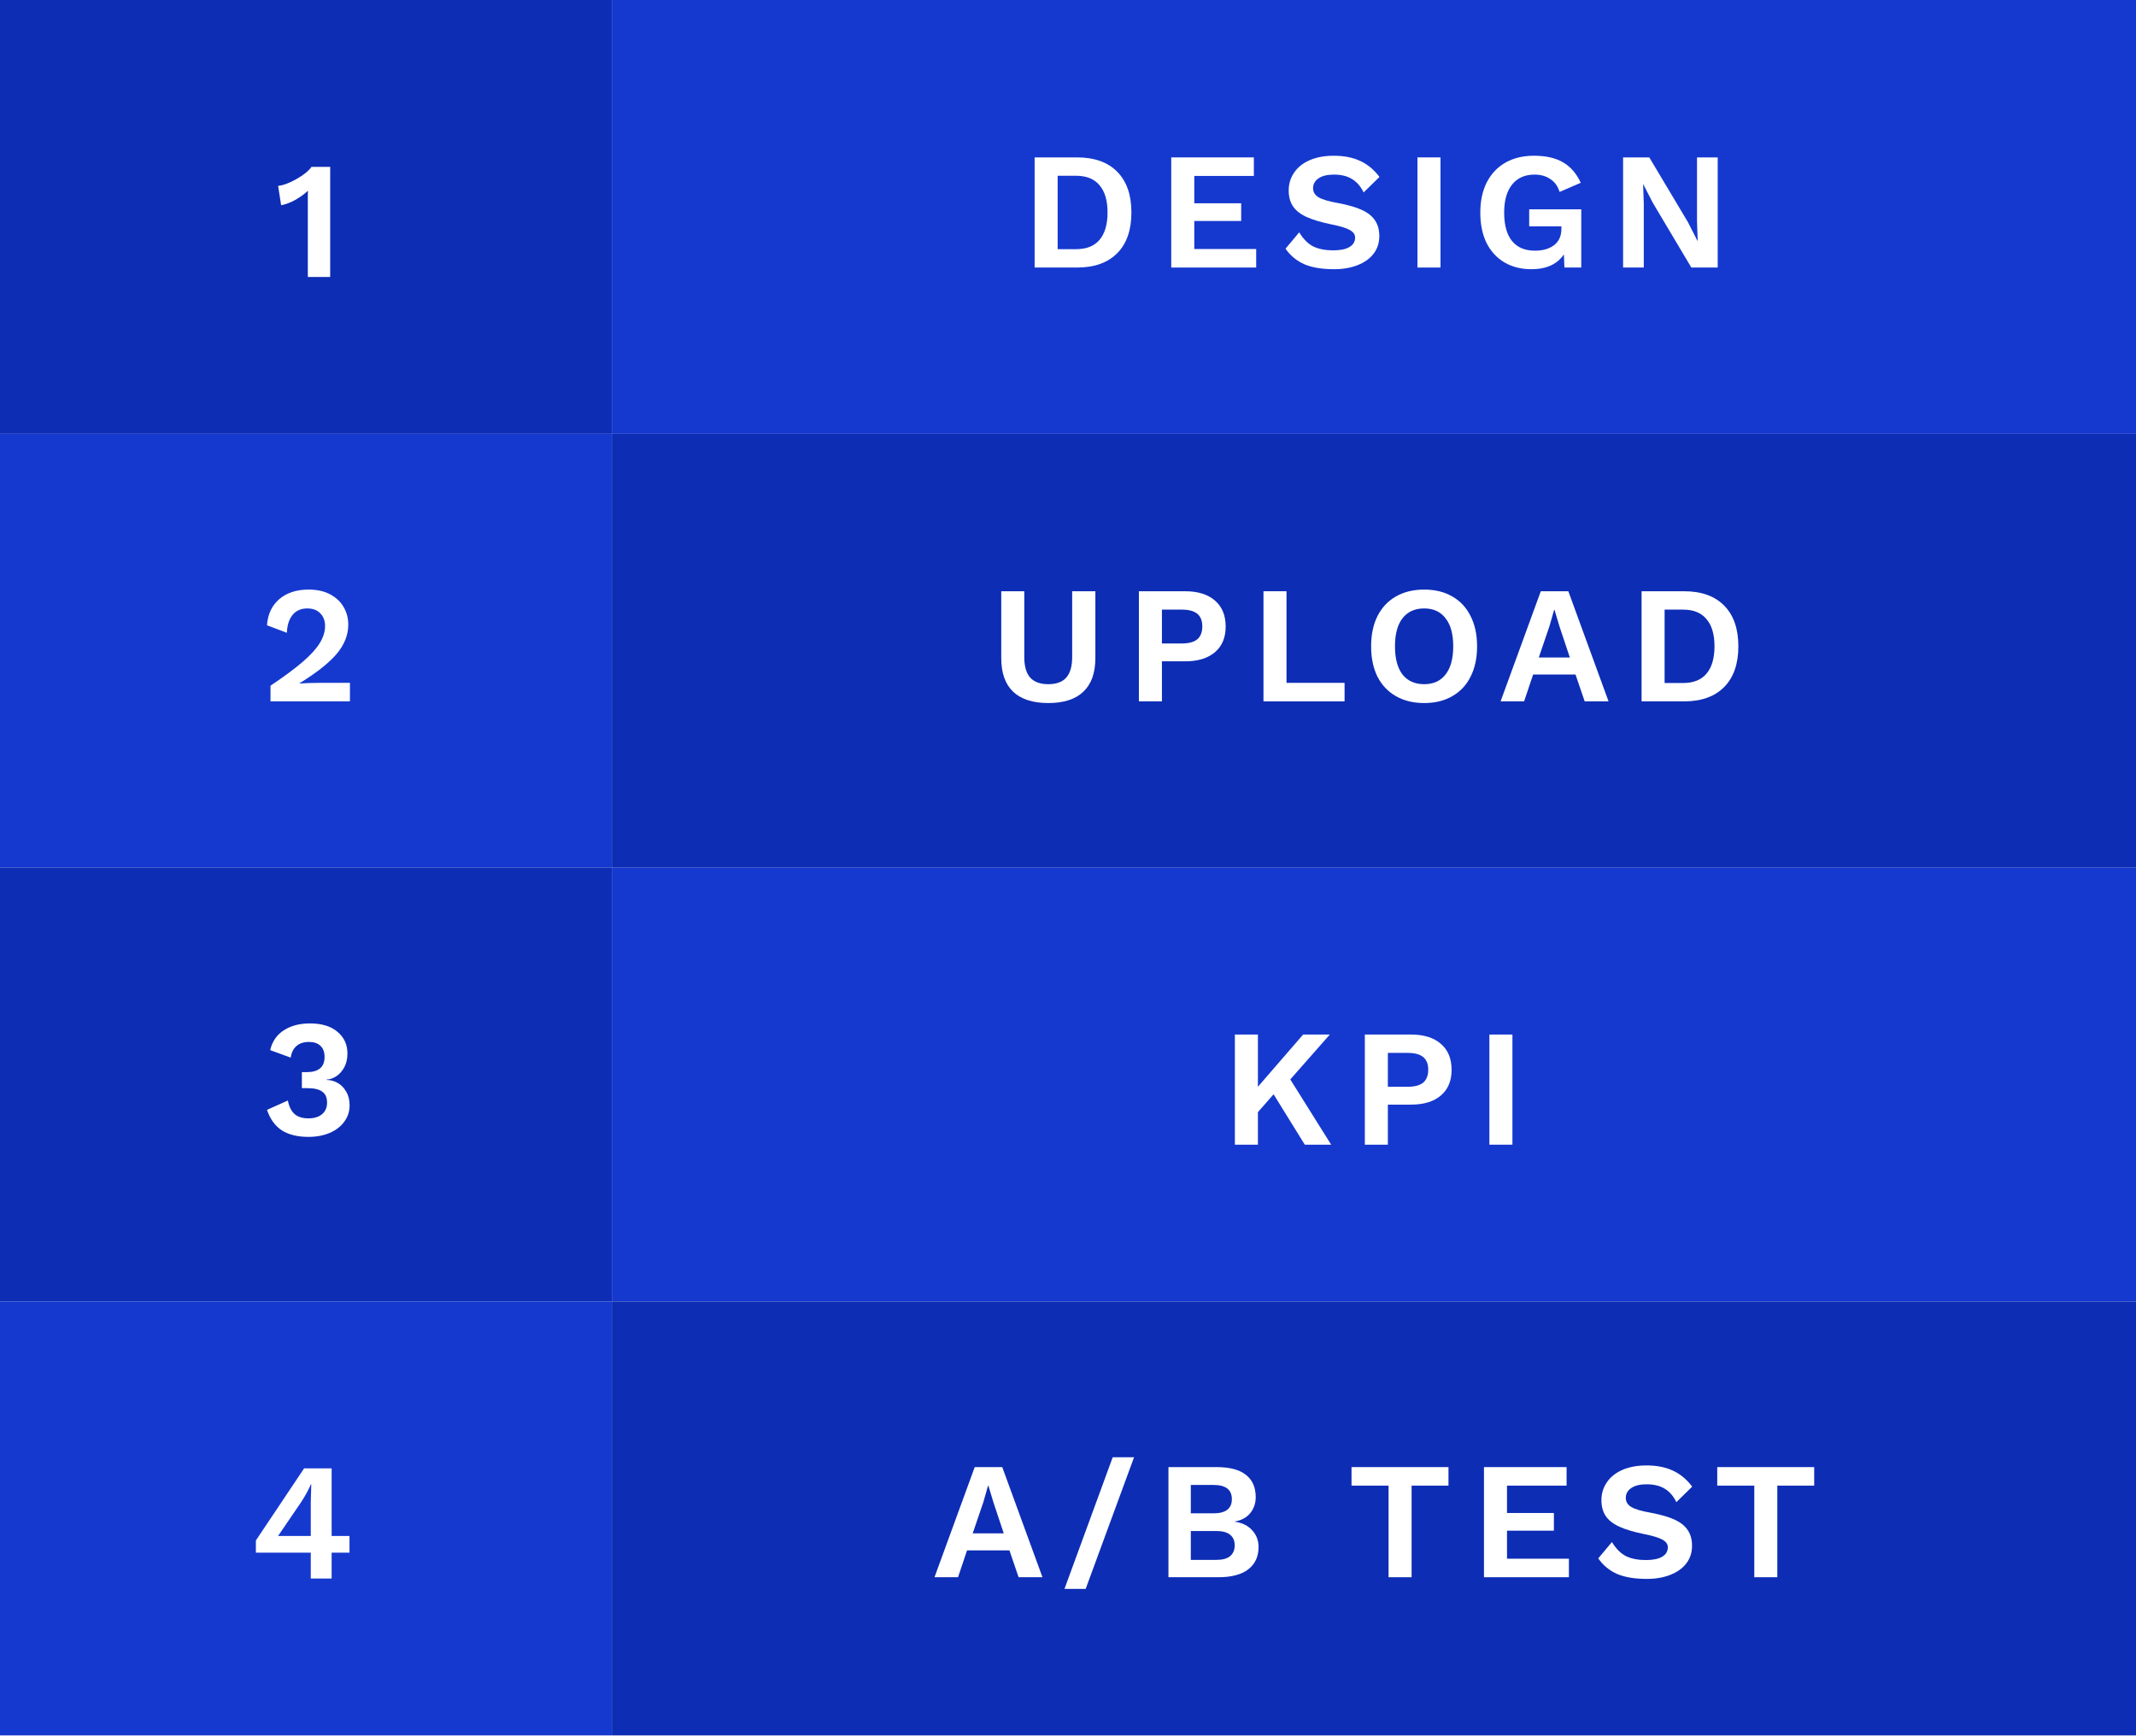
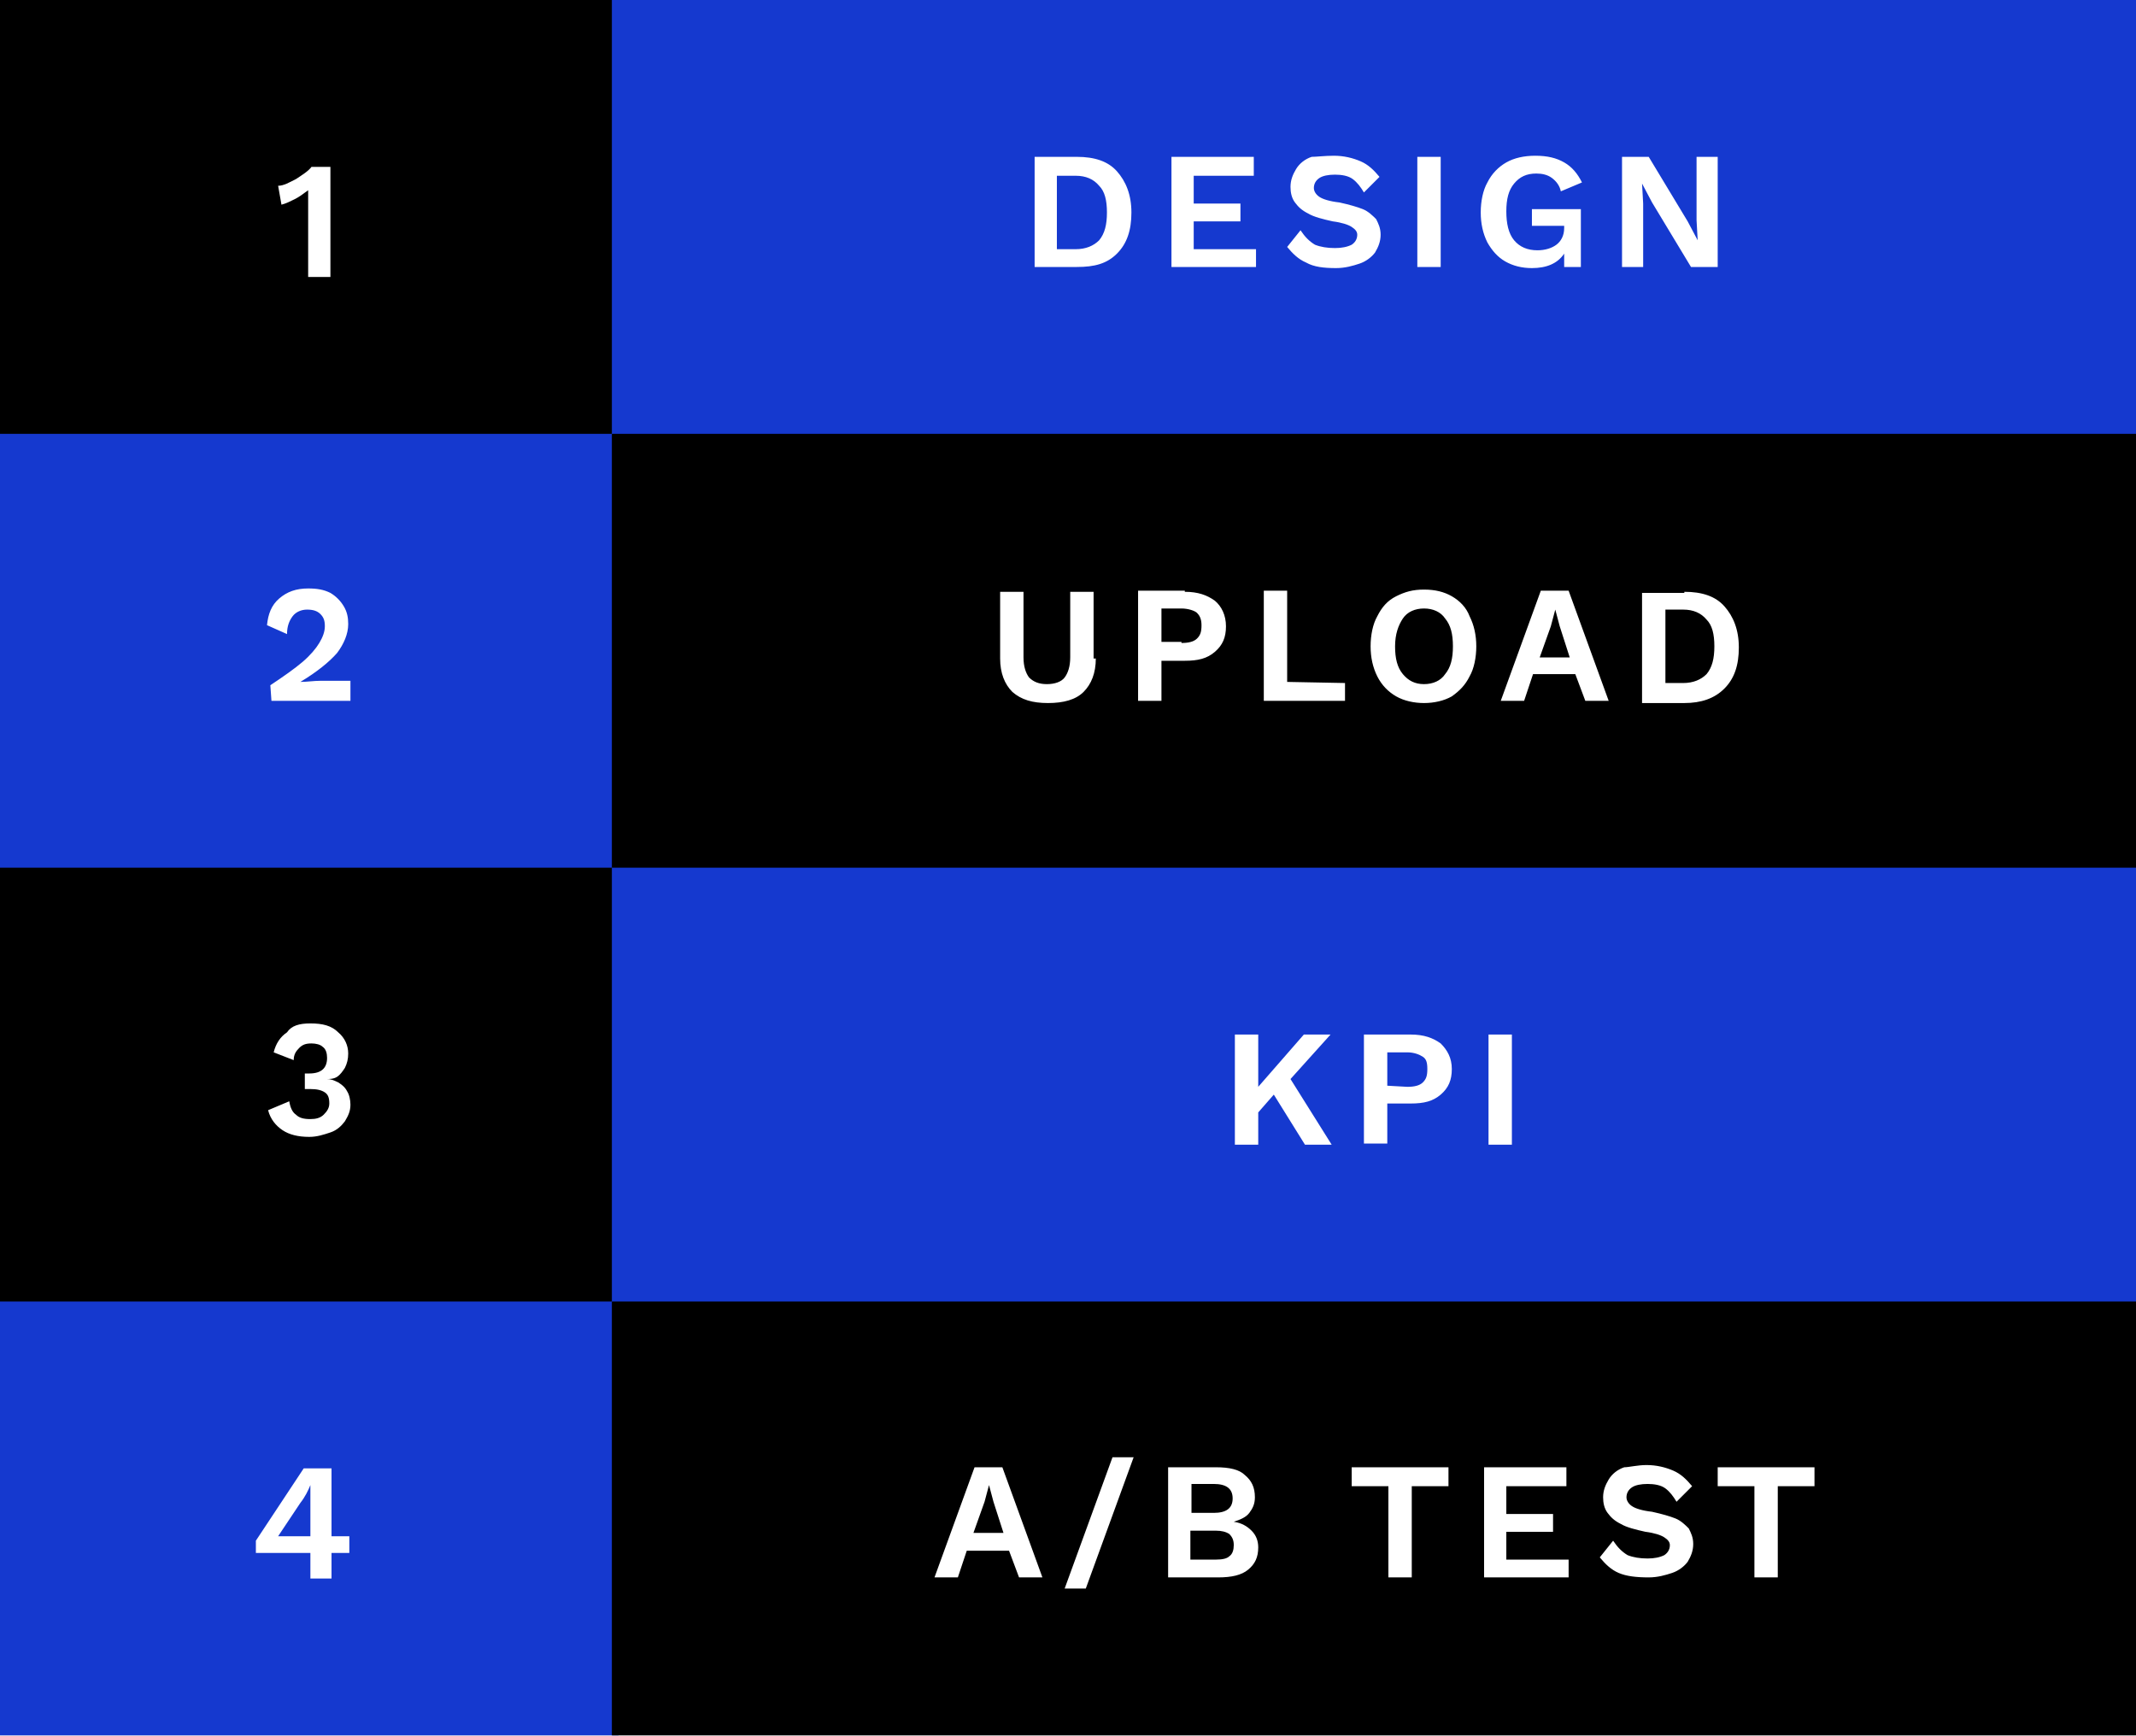
- <svg xmlns="http://www.w3.org/2000/svg" width="192" height="156" viewBox="0 0 192 156" fill="none">
-   <rect x="55" width="137" height="39" fill="#1539CF" />
-   <path d="M96.825 14.15C98.375 14.15 99.575 14.58 100.425 15.44C101.275 16.3 101.7 17.52 101.7 19.1C101.7 20.68 101.275 21.9 100.425 22.76C99.575 23.62 98.375 24.05 96.825 24.05H93V14.15H96.825ZM96.72 22.4C97.66 22.4 98.365 22.12 98.835 21.56C99.315 20.99 99.555 20.17 99.555 19.1C99.555 18.03 99.315 17.215 98.835 16.655C98.365 16.085 97.66 15.8 96.72 15.8H95.07V22.4H96.72Z" fill="white" />
-   <path d="M112.916 22.385V24.05H105.281V14.15H112.706V15.815H107.351V18.275H111.566V19.865H107.351V22.385H112.916Z" fill="white" />
-   <path d="M119.888 14C120.808 14 121.598 14.155 122.258 14.465C122.918 14.765 123.498 15.245 123.998 15.905L122.573 17.3C122.313 16.76 121.968 16.36 121.538 16.1C121.108 15.83 120.563 15.695 119.903 15.695C119.303 15.695 118.838 15.81 118.508 16.04C118.188 16.26 118.028 16.555 118.028 16.925C118.028 17.265 118.193 17.535 118.523 17.735C118.853 17.935 119.448 18.11 120.308 18.26C121.208 18.43 121.923 18.64 122.453 18.89C122.983 19.14 123.368 19.455 123.608 19.835C123.858 20.205 123.983 20.67 123.983 21.23C123.983 21.84 123.808 22.37 123.458 22.82C123.118 23.26 122.638 23.6 122.018 23.84C121.408 24.08 120.708 24.2 119.918 24.2C118.828 24.2 117.933 24.05 117.233 23.75C116.543 23.44 115.983 22.975 115.553 22.355L116.783 20.885C117.153 21.495 117.578 21.92 118.058 22.16C118.538 22.39 119.133 22.505 119.843 22.505C120.483 22.505 120.968 22.405 121.298 22.205C121.638 22.005 121.808 21.72 121.808 21.35C121.808 21.08 121.648 20.855 121.328 20.675C121.018 20.495 120.458 20.325 119.648 20.165C118.718 19.975 117.973 19.75 117.413 19.49C116.863 19.23 116.463 18.91 116.213 18.53C115.963 18.15 115.838 17.68 115.838 17.12C115.838 16.53 115.998 16 116.318 15.53C116.638 15.05 117.103 14.675 117.713 14.405C118.333 14.135 119.058 14 119.888 14Z" fill="white" />
-   <path d="M129.482 24.05H127.412V14.15H129.482V24.05Z" fill="white" />
-   <path d="M142.136 18.815V24.05H140.621L140.576 22.865C139.976 23.755 139.001 24.2 137.651 24.2C136.741 24.2 135.941 24 135.251 23.6C134.561 23.2 134.021 22.62 133.631 21.86C133.251 21.09 133.061 20.175 133.061 19.115C133.061 18.065 133.256 17.155 133.646 16.385C134.046 15.615 134.606 15.025 135.326 14.615C136.056 14.205 136.906 14 137.876 14C138.946 14 139.816 14.195 140.486 14.585C141.166 14.975 141.701 15.59 142.091 16.43L140.186 17.255C140.036 16.745 139.761 16.36 139.361 16.1C138.971 15.83 138.496 15.695 137.936 15.695C137.076 15.695 136.406 15.99 135.926 16.58C135.446 17.17 135.206 18.01 135.206 19.1C135.206 20.23 135.441 21.085 135.911 21.665C136.381 22.245 137.071 22.535 137.981 22.535C138.681 22.535 139.251 22.37 139.691 22.04C140.131 21.7 140.351 21.21 140.351 20.57V20.345H137.456V18.815H142.136Z" fill="white" />
-   <path d="M154.401 24.05H152.031L148.566 18.23L147.711 16.565H147.696L147.756 18.32V24.05H145.896V14.15H148.251L151.716 19.955L152.571 21.635H152.601L152.541 19.88V14.15H154.401V24.05Z" fill="white" />
-   <rect width="55" height="39" fill="#0D2DB5" />
-   <path d="M29.68 15V24.9H27.67V17.52C27.67 17.36 27.675 17.235 27.685 17.145C27.325 17.475 26.935 17.755 26.515 17.985C26.105 18.215 25.69 18.37 25.27 18.45L25 16.71C25.46 16.66 26.01 16.455 26.65 16.095C27.3 15.725 27.75 15.36 28 15H29.68Z" fill="white" />
-   <rect x="55" y="39" width="137" height="39" fill="#0D2DB5" />
-   <path d="M98.46 59.15C98.46 60.49 98.1 61.5 97.38 62.18C96.67 62.86 95.62 63.2 94.23 63.2C92.84 63.2 91.785 62.86 91.065 62.18C90.355 61.5 90 60.49 90 59.15V53.15H92.07V59.06C92.07 59.89 92.245 60.505 92.595 60.905C92.955 61.305 93.5 61.505 94.23 61.505C94.96 61.505 95.5 61.305 95.85 60.905C96.2 60.505 96.375 59.89 96.375 59.06V53.15H98.46V59.15Z" fill="white" />
-   <path d="M106.528 53.15C107.678 53.15 108.573 53.43 109.213 53.99C109.853 54.54 110.173 55.32 110.173 56.33C110.173 57.31 109.853 58.075 109.213 58.625C108.573 59.175 107.678 59.45 106.528 59.45H104.443V63.05H102.373V53.15H106.528ZM106.213 57.845C106.853 57.845 107.323 57.72 107.623 57.47C107.923 57.21 108.073 56.825 108.073 56.315C108.073 55.805 107.923 55.425 107.623 55.175C107.323 54.925 106.853 54.8 106.213 54.8H104.443V57.845H106.213Z" fill="white" />
-   <path d="M120.86 61.385V63.05H113.57V53.15H115.64V61.385H120.86Z" fill="white" />
-   <path d="M128.017 53C128.987 53 129.827 53.205 130.537 53.615C131.257 54.025 131.807 54.615 132.187 55.385C132.577 56.145 132.772 57.05 132.772 58.1C132.772 59.15 132.577 60.06 132.187 60.83C131.807 61.59 131.257 62.175 130.537 62.585C129.827 62.995 128.987 63.2 128.017 63.2C127.047 63.2 126.202 62.995 125.482 62.585C124.762 62.175 124.207 61.59 123.817 60.83C123.437 60.06 123.247 59.15 123.247 58.1C123.247 57.05 123.437 56.145 123.817 55.385C124.207 54.615 124.762 54.025 125.482 53.615C126.202 53.205 127.047 53 128.017 53ZM128.017 54.695C127.177 54.695 126.527 54.99 126.067 55.58C125.617 56.16 125.392 57 125.392 58.1C125.392 59.2 125.617 60.045 126.067 60.635C126.527 61.215 127.177 61.505 128.017 61.505C128.847 61.505 129.487 61.215 129.937 60.635C130.397 60.045 130.627 59.2 130.627 58.1C130.627 57 130.397 56.16 129.937 55.58C129.487 54.99 128.847 54.695 128.017 54.695Z" fill="white" />
-   <path d="M141.619 60.635H137.809L136.999 63.05H134.884L138.499 53.15H140.974L144.589 63.05H142.444L141.619 60.635ZM141.109 59.105L140.179 56.315L139.729 54.815H139.699L139.279 56.285L138.319 59.105H141.109Z" fill="white" />
-   <path d="M151.382 53.15C152.932 53.15 154.132 53.58 154.982 54.44C155.832 55.3 156.257 56.52 156.257 58.1C156.257 59.68 155.832 60.9 154.982 61.76C154.132 62.62 152.932 63.05 151.382 63.05H147.557V53.15H151.382ZM151.277 61.4C152.217 61.4 152.922 61.12 153.392 60.56C153.872 59.99 154.112 59.17 154.112 58.1C154.112 57.03 153.872 56.215 153.392 55.655C152.922 55.085 152.217 54.8 151.277 54.8H149.627V61.4H151.277Z" fill="white" />
-   <rect y="39" width="55" height="39" fill="#1539CF" />
-   <path d="M24.315 61.64C25.525 60.83 26.485 60.12 27.195 59.51C27.905 58.9 28.42 58.335 28.74 57.815C29.06 57.295 29.22 56.78 29.22 56.27C29.22 55.8 29.075 55.42 28.785 55.13C28.505 54.84 28.115 54.695 27.615 54.695C27.065 54.695 26.63 54.885 26.31 55.265C25.99 55.645 25.815 56.185 25.785 56.885L24 56.21C24.07 55.21 24.44 54.425 25.11 53.855C25.78 53.285 26.655 53 27.735 53C28.505 53 29.155 53.145 29.685 53.435C30.225 53.725 30.63 54.11 30.9 54.59C31.17 55.06 31.305 55.58 31.305 56.15C31.305 57.08 30.955 57.96 30.255 58.79C29.555 59.61 28.44 60.49 26.91 61.43V61.445C27.49 61.405 28.095 61.385 28.725 61.385H31.455V63.05H24.315V61.64Z" fill="white" />
-   <rect x="55" y="78" width="137" height="39" fill="#1539CF" />
-   <path d="M114.48 98.37L113.07 99.975V102.9H111V93H113.07V97.695L117.135 93H119.535L115.98 97.035L119.655 102.9H117.285L114.48 98.37Z" fill="white" />
-   <path d="M126.836 93C127.986 93 128.881 93.28 129.521 93.84C130.161 94.39 130.481 95.17 130.481 96.18C130.481 97.16 130.161 97.925 129.521 98.475C128.881 99.025 127.986 99.3 126.836 99.3H124.751V102.9H122.681V93H126.836ZM126.521 97.695C127.161 97.695 127.631 97.57 127.931 97.32C128.231 97.06 128.381 96.675 128.381 96.165C128.381 95.655 128.231 95.275 127.931 95.025C127.631 94.775 127.161 94.65 126.521 94.65H124.751V97.695H126.521Z" fill="white" />
-   <path d="M135.948 102.9H133.878V93H135.948V102.9Z" fill="white" />
-   <rect y="78" width="55" height="39" fill="#0D2DB5" />
-   <path d="M27.855 92C28.915 92 29.74 92.25 30.33 92.75C30.93 93.25 31.23 93.9 31.23 94.7C31.23 95.19 31.13 95.615 30.93 95.975C30.73 96.325 30.485 96.59 30.195 96.77C29.905 96.95 29.63 97.04 29.37 97.04V97.085C29.7 97.085 30.02 97.17 30.33 97.34C30.65 97.51 30.91 97.77 31.11 98.12C31.32 98.46 31.425 98.875 31.425 99.365C31.425 99.915 31.265 100.405 30.945 100.835C30.635 101.265 30.2 101.6 29.64 101.84C29.08 102.08 28.44 102.2 27.72 102.2C26.75 102.2 25.955 102.005 25.335 101.615C24.725 101.215 24.28 100.6 24 99.77L25.875 98.93C25.985 99.48 26.185 99.885 26.475 100.145C26.775 100.405 27.195 100.535 27.735 100.535C28.245 100.535 28.65 100.41 28.95 100.16C29.25 99.9 29.4 99.555 29.4 99.125C29.4 98.665 29.255 98.335 28.965 98.135C28.685 97.925 28.24 97.82 27.63 97.82H27.135V96.38H27.555C28.635 96.38 29.175 95.925 29.175 95.015C29.175 94.575 29.05 94.24 28.8 94.01C28.56 93.78 28.215 93.665 27.765 93.665C27.305 93.665 26.935 93.785 26.655 94.025C26.375 94.265 26.2 94.615 26.13 95.075L24.285 94.4C24.475 93.61 24.885 93.015 25.515 92.615C26.155 92.205 26.935 92 27.855 92Z" fill="white" />
-   <rect x="55" y="117" width="137" height="39" fill="#0D2DB5" />
-   <path d="M90.735 139.37H86.925L86.115 141.785H84L87.615 131.885H90.09L93.705 141.785H91.56L90.735 139.37ZM90.225 137.84L89.295 135.05L88.845 133.55H88.815L88.395 135.02L87.435 137.84H90.225Z" fill="white" />
-   <path d="M97.588 142.835H95.683L100.018 131H101.938L97.588 142.835Z" fill="white" />
-   <path d="M105.029 131.885H109.364C110.544 131.885 111.424 132.12 112.004 132.59C112.584 133.05 112.874 133.715 112.874 134.585C112.874 135.135 112.709 135.615 112.379 136.025C112.049 136.425 111.584 136.675 110.984 136.775V136.79C111.664 136.89 112.189 137.15 112.559 137.57C112.939 137.98 113.129 138.48 113.129 139.07C113.129 139.93 112.819 140.6 112.199 141.08C111.579 141.55 110.684 141.785 109.514 141.785H105.029V131.885ZM109.079 136.04C110.179 136.04 110.729 135.615 110.729 134.765C110.729 133.915 110.179 133.49 109.079 133.49H107.039V136.04H109.079ZM109.334 140.225C109.884 140.225 110.294 140.115 110.564 139.895C110.844 139.665 110.984 139.34 110.984 138.92C110.984 138.5 110.844 138.18 110.564 137.96C110.294 137.74 109.884 137.63 109.334 137.63H107.039V140.225H109.334Z" fill="white" />
-   <path d="M130.2 133.55H126.885V141.785H124.815V133.55H121.485V131.885H130.2V133.55Z" fill="white" />
-   <path d="M141.026 140.12V141.785H133.391V131.885H140.816V133.55H135.461V136.01H139.676V137.6H135.461V140.12H141.026Z" fill="white" />
-   <path d="M147.998 131.735C148.918 131.735 149.708 131.89 150.368 132.2C151.028 132.5 151.608 132.98 152.108 133.64L150.683 135.035C150.423 134.495 150.078 134.095 149.648 133.835C149.218 133.565 148.673 133.43 148.013 133.43C147.413 133.43 146.948 133.545 146.618 133.775C146.298 133.995 146.138 134.29 146.138 134.66C146.138 135 146.303 135.27 146.633 135.47C146.963 135.67 147.558 135.845 148.418 135.995C149.318 136.165 150.033 136.375 150.563 136.625C151.093 136.875 151.478 137.19 151.718 137.57C151.968 137.94 152.093 138.405 152.093 138.965C152.093 139.575 151.918 140.105 151.568 140.555C151.228 140.995 150.748 141.335 150.128 141.575C149.518 141.815 148.818 141.935 148.028 141.935C146.938 141.935 146.043 141.785 145.343 141.485C144.653 141.175 144.093 140.71 143.663 140.09L144.893 138.62C145.263 139.23 145.688 139.655 146.168 139.895C146.648 140.125 147.243 140.24 147.953 140.24C148.593 140.24 149.078 140.14 149.408 139.94C149.748 139.74 149.918 139.455 149.918 139.085C149.918 138.815 149.758 138.59 149.438 138.41C149.128 138.23 148.568 138.06 147.758 137.9C146.828 137.71 146.083 137.485 145.523 137.225C144.973 136.965 144.573 136.645 144.323 136.265C144.073 135.885 143.948 135.415 143.948 134.855C143.948 134.265 144.108 133.735 144.428 133.265C144.748 132.785 145.213 132.41 145.823 132.14C146.443 131.87 147.168 131.735 147.998 131.735Z" fill="white" />
-   <path d="M163.074 133.55H159.759V141.785H157.689V133.55H154.359V131.885H163.074V133.55Z" fill="white" />
-   <rect y="117" width="55" height="39" fill="#1539CF" />
-   <path d="M31.415 139.575H29.81V141.9H27.935V139.575H23V138.48L27.335 132H29.81V138.075H31.415V139.575ZM24.995 138.075H27.935V135.045L27.98 133.425H27.95C27.73 133.935 27.43 134.48 27.05 135.06L24.995 138.075Z" fill="white" />
+ <svg xmlns="http://www.w3.org/2000/svg" enable-background="new 0 0 192 156" viewBox="0 0 192 156">
+   <path fill="#1539cf" d="M53.7-1.2h139.7v40.9H53.7zM0 38.2h55.6v40.9H0zM0 116h55.6v40H0zM53.7 77.1H192v40.6H53.7z" />
+   <path fill="#fff" d="M96.8 14.1c1.6 0 2.8.4 3.6 1.3s1.3 2.1 1.3 3.7-.4 2.8-1.3 3.7-2 1.2-3.6 1.2H93v-9.9zm-.1 8.3c.9 0 1.6-.3 2.1-.8.5-.6.7-1.4.7-2.5s-.2-1.9-.7-2.4c-.5-.6-1.2-.9-2.1-.9H95v6.6zM112.9 22.4V24h-7.6v-9.9h7.4v1.7h-5.4v2.5h4.2v1.6h-4.2v2.5zM119.9 14c.9 0 1.7.2 2.4.5s1.2.8 1.7 1.4l-1.4 1.4c-.3-.5-.6-.9-1-1.2s-1-.4-1.6-.4-1.1.1-1.4.3-.5.5-.5.9c0 .3.2.6.5.8s.9.4 1.8.5c.9.2 1.6.4 2.1.6s.9.6 1.2.9c.2.4.4.8.4 1.4s-.2 1.1-.5 1.6c-.3.4-.8.8-1.4 1s-1.3.4-2.1.4c-1.1 0-2-.1-2.7-.5-.7-.3-1.2-.8-1.7-1.4l1.2-1.5c.4.6.8 1 1.3 1.3.5.2 1.1.3 1.8.3.6 0 1.1-.1 1.5-.3.3-.2.5-.5.5-.9 0-.3-.2-.5-.5-.7s-.9-.4-1.7-.5c-.9-.2-1.7-.4-2.2-.7-.6-.3-.9-.6-1.2-1s-.4-.9-.4-1.4c0-.6.2-1.1.5-1.6s.8-.9 1.4-1.1c.4 0 1.2-.1 2-.1zM129.5 24h-2.1v-9.9h2.1zM142.1 18.8V24h-1.5v-1.2c-.6.9-1.6 1.3-2.9 1.3-.9 0-1.7-.2-2.4-.6s-1.2-1-1.6-1.7c-.4-.8-.6-1.7-.6-2.7s.2-2 .6-2.7c.4-.8 1-1.4 1.7-1.8s1.6-.6 2.6-.6c1.1 0 1.9.2 2.6.6s1.2 1 1.6 1.8l-1.9.8c-.1-.5-.4-.9-.8-1.2s-.9-.4-1.4-.4c-.9 0-1.5.3-2 .9s-.7 1.4-.7 2.5.2 2 .7 2.6 1.2.9 2.1.9c.7 0 1.3-.2 1.7-.5s.7-.8.7-1.5v-.2h-2.9v-1.5zM154.4 24H152l-3.5-5.8-.9-1.7.1 1.8V24h-1.9v-9.9h2.4l3.5 5.8.9 1.7-.1-1.8v-5.7h1.9z" />
+   <path d="M0 0h55v39H0z" />
+   <path fill="#fff" d="M29.7 15v9.9h-2v-7.4c0-.2 0-.3 0-.4-.4.3-.8.6-1.2.8s-.8.4-1.2.5l-.3-1.7c.5 0 1-.3 1.6-.6.6-.4 1.1-.7 1.4-1.1z" />
+   <path d="M55 39h137v39H55z" />
+   <g fill="#fff">
+     <path d="M98.5 59.2c0 1.3-.4 2.3-1.1 3s-1.8 1-3.2 1-2.4-.3-3.2-1c-.7-.7-1.1-1.7-1.1-3v-6H92v5.9c0 .8.2 1.4.5 1.8.4.4.9.6 1.6.6s1.3-.2 1.6-.6.5-1 .5-1.8v-5.9h2.1v6zM106.5 53.2c1.2 0 2 .3 2.7.8.6.5 1 1.3 1 2.3s-.3 1.7-1 2.3-1.5.8-2.7.8h-2.1V63h-2.1v-9.9h4.2zm-.3 4.6c.6 0 1.1-.1 1.4-.4s.4-.6.4-1.2-.2-.9-.4-1.1-.8-.4-1.4-.4h-1.8v3h1.8zM120.9 61.4V63h-7.3v-9.9h2.1v8.2zM128 53c1 0 1.8.2 2.5.6s1.3 1 1.6 1.8c.4.8.6 1.7.6 2.7s-.2 2-.6 2.7c-.4.8-.9 1.3-1.6 1.8-.7.4-1.6.6-2.5.6s-1.8-.2-2.5-.6-1.3-1-1.7-1.8-.6-1.7-.6-2.7.2-2 .6-2.7c.4-.8.9-1.4 1.7-1.8s1.5-.6 2.5-.6zm0 1.7c-.8 0-1.5.3-1.9.9s-.7 1.4-.7 2.5.2 1.9.7 2.5 1.1.9 1.9.9 1.5-.3 1.9-.9c.5-.6.7-1.4.7-2.5s-.2-1.9-.7-2.5c-.4-.6-1.1-.9-1.9-.9zM141.6 60.6h-3.8L137 63h-2.1l3.6-9.9h2.5l3.6 9.9h-2.1zm-.5-1.5l-.9-2.8-.4-1.5-.4 1.5-1 2.8zM151.4 53.2c1.6 0 2.8.4 3.6 1.3s1.3 2.1 1.3 3.7-.4 2.8-1.3 3.7-2.1 1.3-3.6 1.3h-3.8v-9.9h3.8zm-.1 8.2c.9 0 1.6-.3 2.1-.8.5-.6.7-1.4.7-2.5s-.2-1.9-.7-2.4c-.5-.6-1.2-.9-2.1-.9h-1.6v6.6zM24.3 61.6c1.2-.8 2.2-1.5 2.9-2.1s1.2-1.2 1.5-1.7.5-1 .5-1.5-.1-.8-.4-1.1-.7-.4-1.2-.4-1 .2-1.3.6-.5.9-.5 1.6l-1.8-.8c.1-1 .4-1.8 1.1-2.4s1.5-.9 2.6-.9c.8 0 1.4.1 2 .4.5.3.9.7 1.2 1.2s.4 1 .4 1.6c0 .9-.4 1.8-1 2.6-.7.8-1.8 1.7-3.3 2.6.6 0 1.2-.1 1.8-.1h2.7V63h-7.1zM114.5 98.4l-1.4 1.6v2.9H111V93h2.1v4.7l4.1-4.7h2.4l-3.6 4 3.7 5.9h-2.4zM126.8 93c1.2 0 2 .3 2.7.8.6.6 1 1.3 1 2.3s-.3 1.7-1 2.3-1.5.8-2.7.8h-2.1v3.6h-2.1V93zm-.3 4.7c.6 0 1.1-.1 1.4-.4s.4-.6.4-1.2-.1-.9-.4-1.1-.8-.4-1.4-.4h-1.8v3zM135.9 102.9h-2.1V93h2.1z" />
+   </g>
+   <path d="M0 78h55v39H0z" />
+   <path fill="#fff" d="M27.9 92c1.1 0 1.9.2 2.5.8.6.5.9 1.2.9 1.9 0 .5-.1.9-.3 1.3-.2.3-.4.6-.7.8s-.7.2-.9.2c.3 0 .6.1 1 .3.3.2.6.4.8.8.2.3.3.8.3 1.2 0 .6-.2 1-.5 1.5-.3.4-.7.8-1.3 1s-1.2.4-1.9.4c-1 0-1.8-.2-2.4-.6s-1.1-1-1.3-1.8L26 99c.1.6.3 1 .6 1.2.3.3.7.4 1.3.4.5 0 .9-.1 1.2-.4s.5-.6.5-1c0-.5-.1-.8-.4-1s-.7-.3-1.3-.3h-.5v-1.4h.4c1.1 0 1.6-.5 1.6-1.4 0-.4-.1-.8-.4-1-.2-.2-.6-.3-1-.3-.5 0-.8.1-1.1.4s-.5.6-.5 1.1l-1.8-.7c.2-.8.6-1.4 1.2-1.8.4-.6 1.1-.8 2.1-.8z" />
+   <path d="M55 117h137v39H55z" />
+   <path fill="#fff" d="M90.7 139.4h-3.8l-.8 2.4H84l3.6-9.9h2.5l3.6 9.9h-2.1zm-.5-1.6l-.9-2.8-.4-1.5-.4 1.5-1 2.8zM97.6 142.8h-1.9L100 131h1.9zM105 131.9h4.3c1.2 0 2.1.2 2.6.7.6.5.9 1.1.9 2 0 .6-.2 1-.5 1.4s-.8.6-1.4.8c.7.1 1.2.4 1.6.8s.6.9.6 1.5c0 .9-.3 1.5-.9 2s-1.5.7-2.7.7H105zm4.1 4.1c1.1 0 1.7-.4 1.7-1.3s-.6-1.3-1.7-1.3h-2v2.6zm.2 4.2c.6 0 1-.1 1.2-.3.3-.2.4-.6.4-1s-.1-.7-.4-1c-.3-.2-.7-.3-1.2-.3H107v2.6zM130.2 133.6h-3.3v8.2h-2.1v-8.2h-3.3v-1.7h8.7zM141 140.1v1.7h-7.6v-9.9h7.4v1.7h-5.4v2.5h4.2v1.6h-4.2v2.5h5.6zM148 131.7c.9 0 1.7.2 2.4.5s1.2.8 1.7 1.4l-1.4 1.4c-.3-.5-.6-.9-1-1.2s-1-.4-1.6-.4-1.1.1-1.4.3-.5.5-.5.9c0 .3.2.6.5.8s.9.4 1.8.5c.9.2 1.6.4 2.1.6s.9.6 1.2.9c.2.4.4.8.4 1.4s-.2 1.1-.5 1.6c-.3.4-.8.8-1.4 1s-1.3.4-2.1.4c-1.1 0-2-.1-2.7-.4s-1.2-.8-1.7-1.4l1.2-1.5c.4.6.8 1 1.3 1.3.5.2 1.1.3 1.8.3.6 0 1.1-.1 1.5-.3.3-.2.5-.5.5-.9 0-.3-.2-.5-.5-.7s-.9-.4-1.7-.5c-.9-.2-1.7-.4-2.2-.7-.6-.3-.9-.6-1.2-1s-.4-.9-.4-1.4c0-.6.2-1.1.5-1.6s.8-.9 1.4-1.1c.4 0 1.2-.2 2-.2zM163.1 133.6h-3.3v8.2h-2.1v-8.2h-3.3v-1.7h8.7zM31.4 139.6h-1.6v2.3h-1.9v-2.3H23v-1.1l4.3-6.5h2.5v6.1h1.6zm-6.4-1.5h2.9v-4.6c-.2.5-.5 1.1-.9 1.6z" />
</svg>
